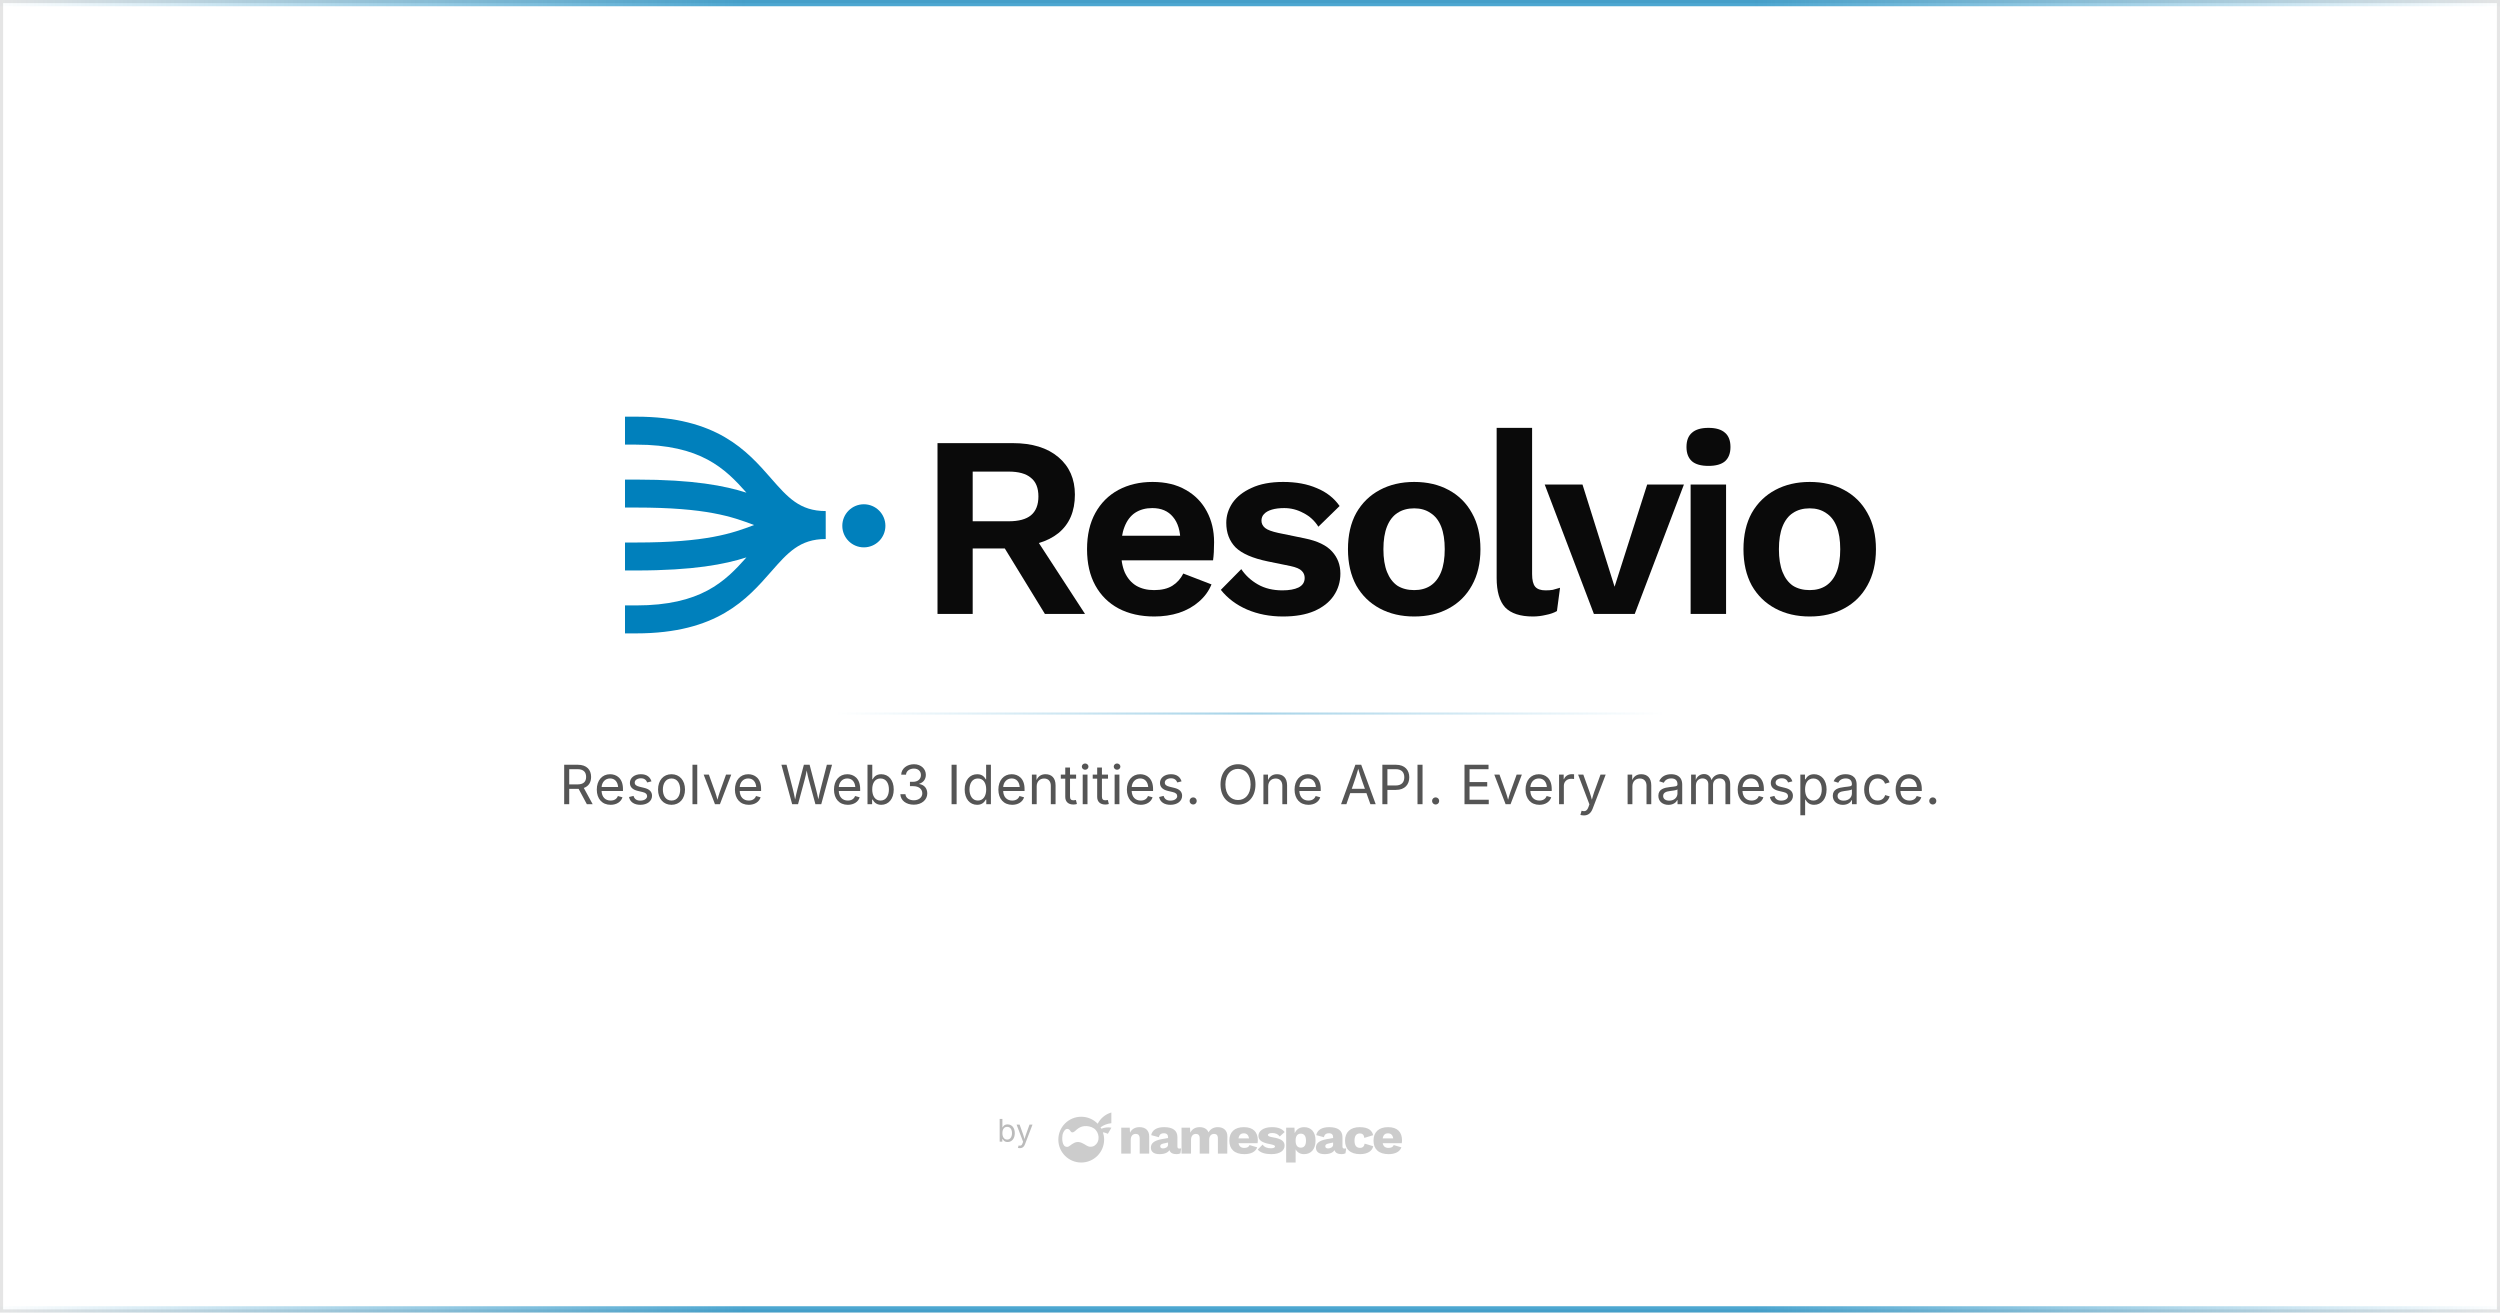
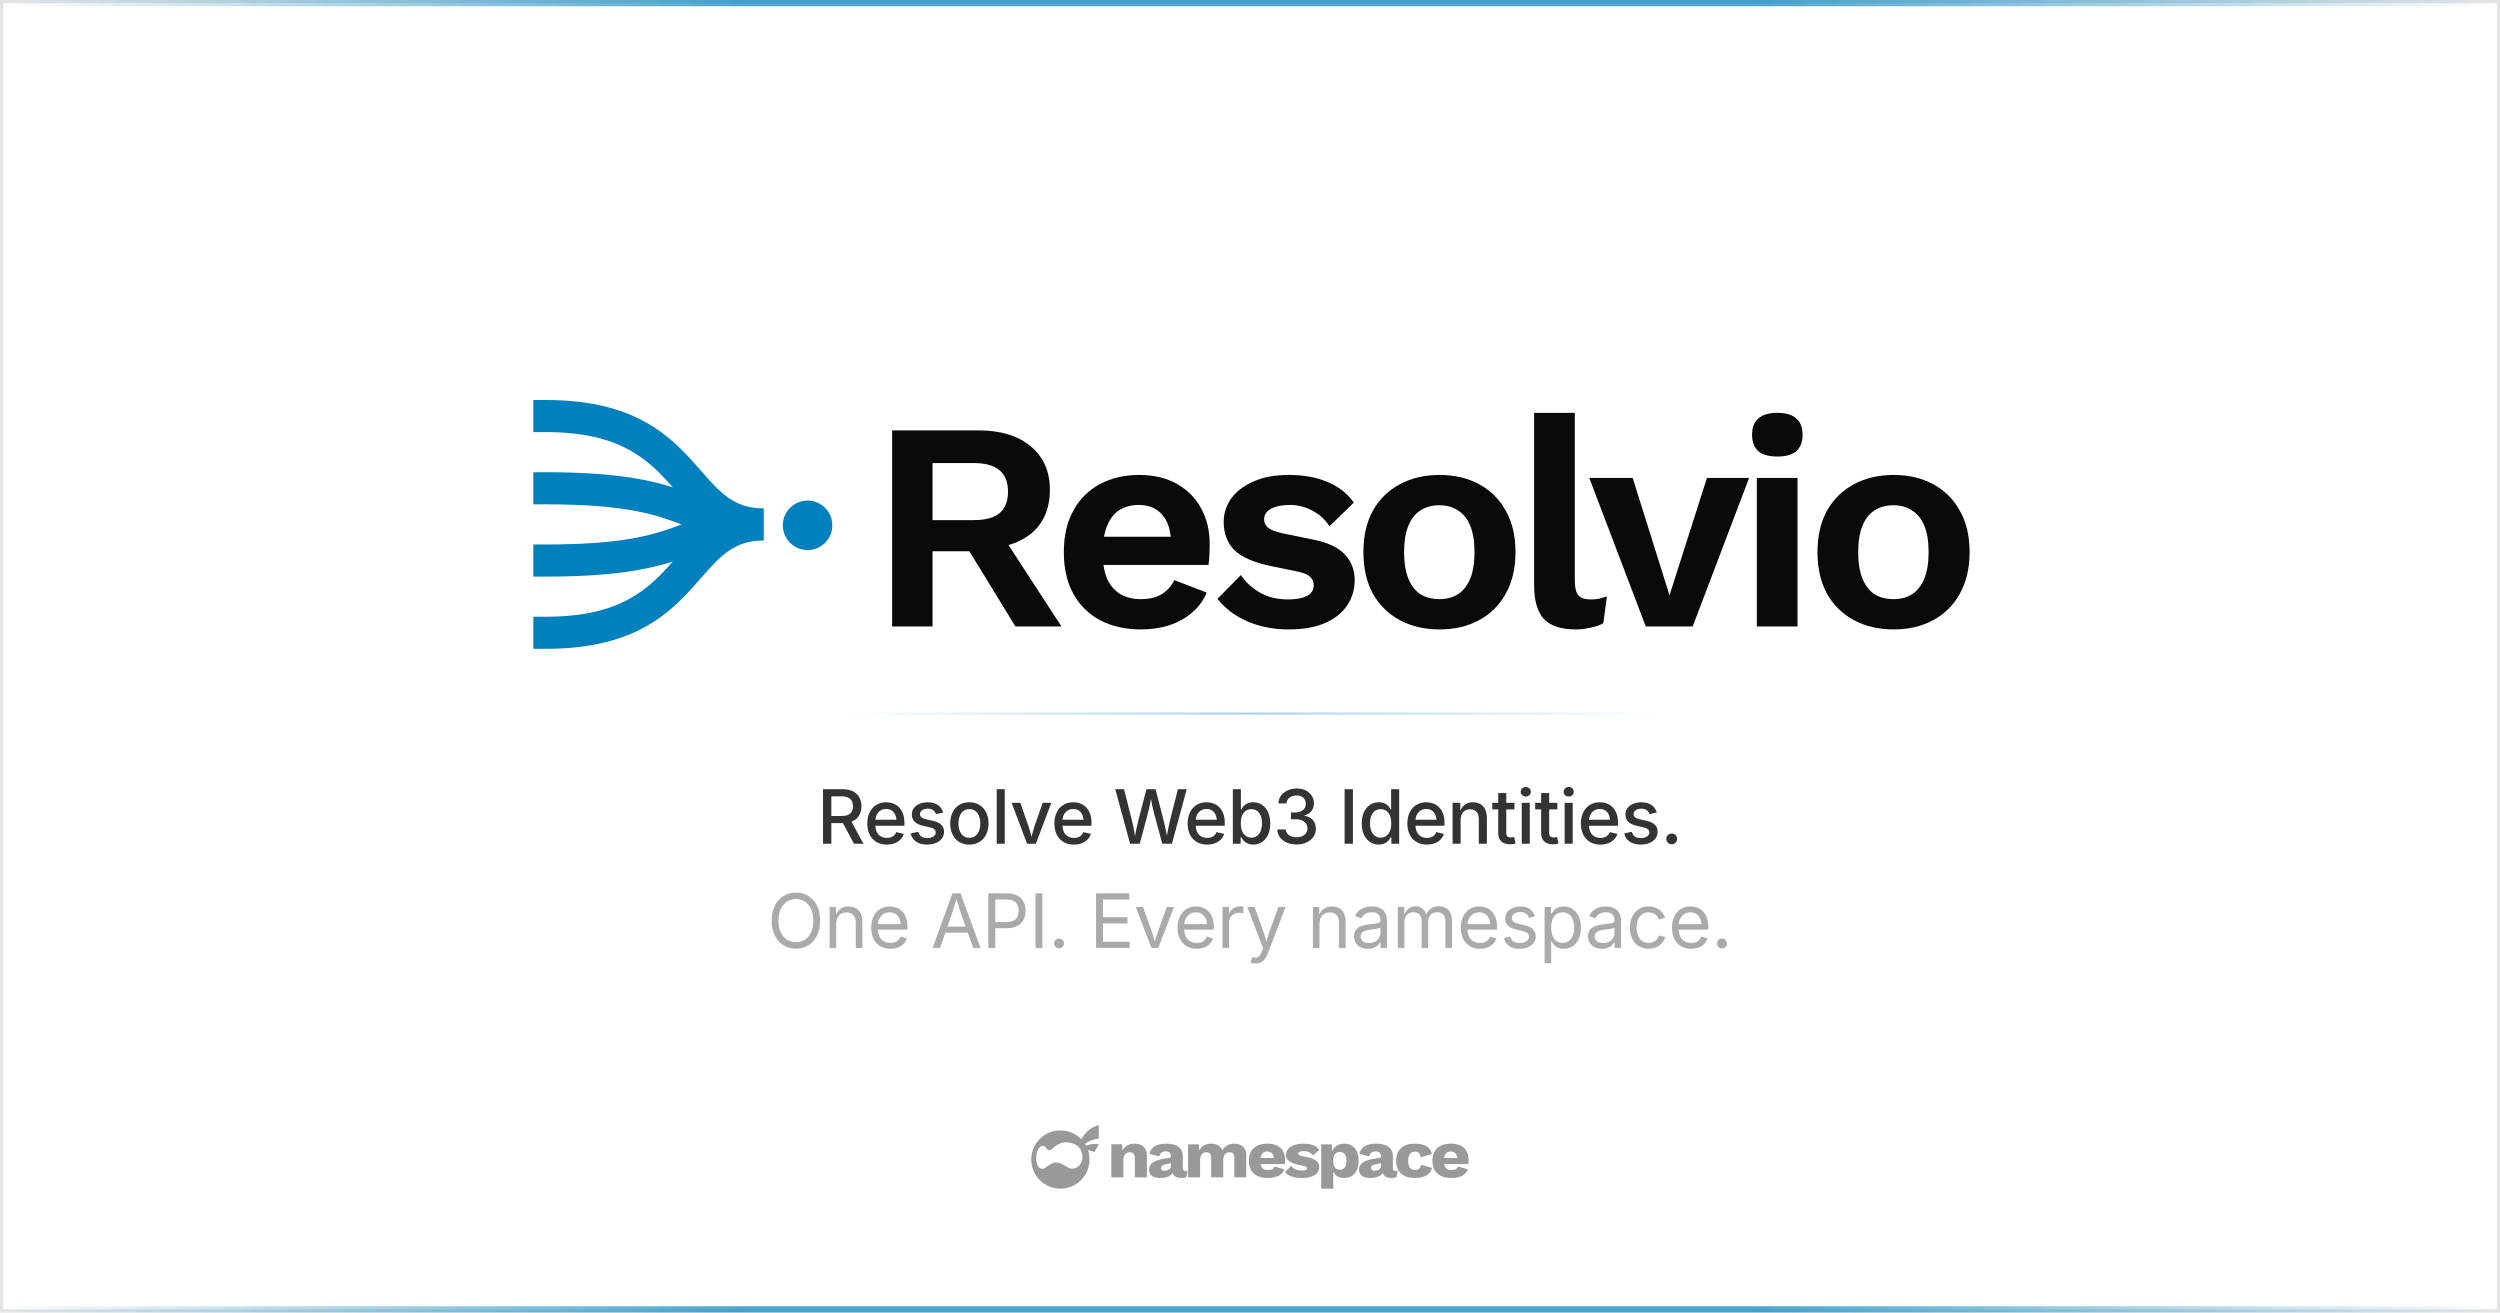
<svg xmlns="http://www.w3.org/2000/svg" width="1200" height="630" viewBox="0 0 1200 630" fill="none">
  <defs>
    <linearGradient id="lineGrad" x1="0%" y1="0%" x2="100%" y2="0%">
      <stop offset="0%" stop-color="#0080BC" stop-opacity="0" />
      <stop offset="50%" stop-color="#0080BC" stop-opacity="0.35" />
      <stop offset="100%" stop-color="#0080BC" stop-opacity="0" />
    </linearGradient>
    <linearGradient id="topAccent" x1="0%" y1="0%" x2="100%" y2="0%">
      <stop offset="0%" stop-color="#0080BC" stop-opacity="0" />
      <stop offset="30%" stop-color="#0080BC" stop-opacity="0.7" />
      <stop offset="70%" stop-color="#0080BC" stop-opacity="0.7" />
      <stop offset="100%" stop-color="#0080BC" stop-opacity="0" />
    </linearGradient>
  </defs>
  <rect width="1200" height="630" fill="#ffffff" />
  <rect x="0.75" y="0.75" width="1198.5" height="628.5" fill="none" stroke="#e5e5e5" stroke-width="1.5" />
  <rect x="0" y="0" width="1200" height="3" fill="url(#topAccent)" />
-   <g transform="translate(300, 200) scale(0.54)">
+   <g transform="translate(256, 192) scale(0.62)">
    <path d="M129.841 54.822C108.426 30.398 81.77 0 9.881 0H0V24.858H9.881C67.271 24.858 88.862 45.972 107.957 67.556C88.745 61.465 61.386 55.925 9.881 55.925H0V80.783H9.881C72.393 80.783 95.251 88.929 114.732 96.323C95.251 103.717 72.393 111.862 9.881 111.862H0V136.72H9.881C61.386 136.72 88.745 131.181 107.957 125.089C88.862 146.673 67.271 167.787 9.881 167.787H0V192.645H9.881C81.77 192.645 108.426 162.247 129.841 137.823C144.634 120.958 155.312 108.764 178.416 108.764V83.905C155.324 83.905 144.634 71.723 129.841 54.845V54.822Z" fill="#0080BC" />
    <path d="M212.315 77.868C201.73 77.868 193.16 86.451 193.16 97.023C193.16 107.608 201.742 116.178 212.315 116.178C222.899 116.178 231.47 107.596 231.47 97.023C231.47 86.439 222.888 77.868 212.315 77.868Z" fill="#0080BC" />
    <path d="M344.71 23.523C361.883 23.523 375.377 27.663 385.19 35.943C395.003 44.223 399.91 55.339 399.91 69.293C399.91 84.166 395.003 95.589 385.19 103.563C375.377 111.383 361.96 115.293 344.94 115.293L341.72 117.133H309.06V175.323H277.78V23.523H344.71ZM341.03 92.983C349.923 92.983 356.517 91.219 360.81 87.693C365.257 84.013 367.48 78.416 367.48 70.903C367.48 63.389 365.257 57.869 360.81 54.343C356.517 50.663 349.923 48.823 341.03 48.823H309.06V92.983H341.03ZM359.66 99.653L408.88 175.323H373.23L332.52 108.853L359.66 99.653Z" fill="#0a0a0a" />
    <path d="M470.502 177.623C458.389 177.623 447.809 175.246 438.762 170.493C429.869 165.739 422.969 158.916 418.062 150.023C413.155 141.129 410.702 130.396 410.702 117.823C410.702 105.249 413.155 94.516 418.062 85.623C422.969 76.729 429.792 69.906 438.532 65.153C447.425 60.399 457.545 58.023 468.892 58.023C480.545 58.023 490.435 60.399 498.562 65.153C506.689 69.753 512.899 76.116 517.192 84.243C521.485 92.216 523.632 101.339 523.632 111.613C523.632 114.679 523.555 117.593 523.402 120.353C523.249 123.113 523.019 125.566 522.712 127.713H430.942V105.863H508.912L493.732 111.383C493.732 101.723 491.509 94.286 487.062 89.073C482.769 83.859 476.635 81.253 468.662 81.253C462.835 81.253 457.775 82.633 453.482 85.393C449.342 88.153 446.199 92.293 444.052 97.813C441.905 103.179 440.832 110.003 440.832 118.283C440.832 126.409 441.982 133.156 444.282 138.523C446.735 143.736 450.109 147.646 454.402 150.253C458.849 152.859 464.139 154.163 470.272 154.163C477.019 154.163 482.462 152.859 486.602 150.253C490.742 147.646 493.962 144.043 496.262 139.443L521.332 149.103C518.879 155.083 515.122 160.219 510.062 164.513C505.155 168.806 499.252 172.103 492.352 174.403C485.605 176.549 478.322 177.623 470.502 177.623Z" fill="#0a0a0a" />
    <path d="M584.835 177.623C573.182 177.623 562.525 175.553 552.865 171.413C543.359 167.273 535.615 161.446 529.635 153.933L547.805 135.533C551.485 141.053 556.392 145.576 562.525 149.103C568.659 152.629 575.942 154.393 584.375 154.393C590.355 154.393 595.109 153.549 598.635 151.863C602.315 150.023 604.155 147.186 604.155 143.353C604.155 140.899 603.312 138.829 601.625 137.143C599.939 135.303 596.565 133.846 591.505 132.773L571.265 128.633C557.925 125.873 548.419 121.733 542.745 116.213C537.225 110.539 534.465 103.256 534.465 94.363C534.465 88.076 536.305 82.173 539.985 76.653C543.819 71.133 549.492 66.686 557.005 63.313C564.519 59.786 573.872 58.023 585.065 58.023C596.565 58.023 606.532 59.863 614.965 63.543C623.552 67.069 630.299 72.359 635.205 79.413L616.345 97.813C612.972 92.446 608.525 88.383 603.005 85.623C597.639 82.709 591.965 81.253 585.985 81.253C581.692 81.253 578.012 81.713 574.945 82.633C571.879 83.553 569.579 84.856 568.045 86.543C566.512 88.076 565.745 90.069 565.745 92.523C565.745 94.976 566.819 97.123 568.965 98.963C571.112 100.649 575.022 102.106 580.695 103.333L604.155 108.163C615.502 110.463 623.629 114.373 628.535 119.893C633.442 125.259 635.895 131.776 635.895 139.443C635.895 146.803 633.902 153.396 629.915 159.223C626.082 164.896 620.332 169.419 612.665 172.793C605.152 176.013 595.875 177.623 584.835 177.623Z" fill="#0a0a0a" />
    <path d="M701.514 58.023C713.167 58.023 723.364 60.399 732.104 65.153C740.997 69.906 747.897 76.729 752.804 85.623C757.864 94.516 760.394 105.249 760.394 117.823C760.394 130.243 757.864 140.976 752.804 150.023C747.897 158.916 740.997 165.739 732.104 170.493C723.364 175.246 713.167 177.623 701.514 177.623C690.014 177.623 679.817 175.246 670.924 170.493C662.03 165.739 655.054 158.916 649.994 150.023C645.087 140.976 642.634 130.243 642.634 117.823C642.634 105.249 645.087 94.516 649.994 85.623C655.054 76.729 662.03 69.906 670.924 65.153C679.817 60.399 690.014 58.023 701.514 58.023ZM701.514 81.483C695.687 81.483 690.704 82.863 686.564 85.623C682.577 88.229 679.51 92.216 677.364 97.583C675.217 102.949 674.144 109.696 674.144 117.823C674.144 125.949 675.217 132.696 677.364 138.063C679.51 143.429 682.577 147.493 686.564 150.253C690.704 152.859 695.687 154.163 701.514 154.163C707.187 154.163 712.017 152.859 716.004 150.253C720.144 147.493 723.287 143.429 725.434 138.063C727.58 132.696 728.654 125.949 728.654 117.823C728.654 109.696 727.58 102.949 725.434 97.583C723.287 92.216 720.144 88.229 716.004 85.623C712.017 82.863 707.187 81.483 701.514 81.483Z" fill="#0a0a0a" />
    <path d="M806.309 9.953V139.903C806.309 145.269 807.229 149.026 809.069 151.173C810.909 153.319 813.976 154.393 818.269 154.393C820.876 154.393 823.023 154.239 824.709 153.933C826.396 153.473 828.543 152.859 831.149 152.093L828.389 172.793C825.783 174.326 822.486 175.476 818.499 176.243C814.666 177.163 810.833 177.623 806.999 177.623C795.806 177.623 787.603 174.939 782.389 169.573C777.329 164.053 774.799 155.313 774.799 143.353V9.953H806.309Z" fill="#0a0a0a" />
    <path d="M908.604 60.323H941.264L897.564 175.323H861.224L817.524 60.323H851.104L879.624 151.173L908.604 60.323Z" fill="#0a0a0a" />
    <path d="M963.09 43.763C956.497 43.763 951.59 42.383 948.37 39.623C945.15 36.709 943.54 32.493 943.54 26.973C943.54 21.299 945.15 17.083 948.37 14.323C951.59 11.409 956.497 9.953 963.09 9.953C969.684 9.953 974.59 11.409 977.81 14.323C981.03 17.083 982.64 21.299 982.64 26.973C982.64 32.493 981.03 36.709 977.81 39.623C974.59 42.383 969.684 43.763 963.09 43.763ZM978.73 60.323V175.323H947.22V60.323H978.73Z" fill="#0a0a0a" />
    <path d="M1053.07 58.023C1064.73 58.023 1074.92 60.399 1083.66 65.153C1092.56 69.906 1099.46 76.729 1104.36 85.623C1109.42 94.516 1111.95 105.249 1111.95 117.823C1111.95 130.243 1109.42 140.976 1104.36 150.023C1099.46 158.916 1092.56 165.739 1083.66 170.493C1074.92 175.246 1064.73 177.623 1053.07 177.623C1041.57 177.623 1031.38 175.246 1022.48 170.493C1013.59 165.739 1006.61 158.916 1001.55 150.023C996.646 140.976 994.192 130.243 994.192 117.823C994.192 105.249 996.646 94.516 1001.55 85.623C1006.61 76.729 1013.59 69.906 1022.48 65.153C1031.38 60.399 1041.57 58.023 1053.07 58.023ZM1053.07 81.483C1047.25 81.483 1042.26 82.863 1038.12 85.623C1034.14 88.229 1031.07 92.216 1028.92 97.583C1026.78 102.949 1025.7 109.696 1025.7 117.823C1025.7 125.949 1026.78 132.696 1028.92 138.063C1031.07 143.429 1034.14 147.493 1038.12 150.253C1042.26 152.859 1047.25 154.163 1053.07 154.163C1058.75 154.163 1063.58 152.859 1067.56 150.253C1071.7 147.493 1074.85 143.429 1076.99 138.063C1079.14 132.696 1080.21 125.949 1080.21 117.823C1080.21 109.696 1079.14 102.949 1076.99 97.583C1074.85 92.216 1071.7 88.229 1067.56 85.623C1063.58 82.863 1058.75 81.483 1053.07 81.483Z" fill="#0a0a0a" />
  </g>
  <rect x="400" y="342" width="400" height="1" fill="url(#lineGrad)" />
-   <text x="600" y="386" text-anchor="middle" font-family="'Inter', system-ui, -apple-system, BlinkMacSystemFont, sans-serif" font-size="26" font-weight="400" fill="#555555" letter-spacing="0.01em">
-     Resolve Web3 Identities. One API. Every namespace.
+   <text x="600" y="405" text-anchor="middle" font-family="'Inter', system-ui, -apple-system, BlinkMacSystemFont, sans-serif" font-size="36" font-weight="500" fill="#333333" letter-spacing="-0.01em">
+     Resolve Web3 Identities.
  </text>
-   <text x="496" y="548" text-anchor="end" font-family="'Inter', system-ui, -apple-system, sans-serif" font-size="15" font-weight="400" fill="#bbbbbb">
-     by
+   <text x="600" y="455" text-anchor="middle" font-family="'Inter', system-ui, -apple-system, BlinkMacSystemFont, sans-serif" font-size="36" font-weight="400" fill="#aaaaaa" letter-spacing="-0.01em">
+     One API. Every namespace.
  </text>
-   <g transform="translate(508, 534) scale(0.22)">
-     <path d="M93.85 35.35C93.28 34.32 92.67 33.31 92.05 32.32C98.81 27.41 106.89 24.2 115.66 23.35V0C102.66 3.7 91.92 12.71 85.89 24.53C76.81 15.12 64.06 9.26 49.95 9.26C22.37 9.25 0 31.61 0 59.2C0 86.79 22.37 109.15 49.95 109.15C77.53 109.15 99.9 86.78 99.9 59.2C99.9 53.57 98.95 48.17 97.24 43.12C98.54 43.33 99.85 43.61 101.14 43.96C103.57 44.61 105.87 45.5 108.07 46.54L115.84 33.09C108.21 31.74 100.64 32.63 93.84 35.35H93.85ZM79.4 71.85V72.05C76.2 74.24 71.87 75.2 67.91 74.58C63.73 73.89 60.15 71.16 56.65 69.1C53.3 67.19 49.72 65.4 45.85 64.66C37.86 63.15 31.16 67.81 25.46 72.25C23.71 73.62 21.65 74.92 19.3 74.98C7.43 75.46 7.89 55.33 9.1 48.96C9.71 45.95 11.61 40.61 14.88 37.73C16.63 36.16 18.83 35.33 21.35 36.02C22.95 36.43 24.25 37.59 25.24 38.82C26.54 40.46 27.37 42.72 29.73 43.27C30.8 43.54 32.02 43.27 33 42.79C35.82 41.49 37.87 39.09 40.08 37.24C44.64 33.34 49.98 30.47 56.29 29.78C63.6 29.03 71.36 30.6 77.37 34.5C89.7 42.58 92.06 63.25 79.43 71.81L79.4 71.85Z" fill="#cccccc" />
-     <path d="M198.24 52.01V89.73H177.56V57.33C177.56 49.29 174.03 46.68 168.92 46.68C162.96 46.68 157.97 50.42 157.97 59.82V89.72H137.29V33.08H155.78L156.39 44.07C160.16 36.03 167.58 31.95 177.19 31.95C189.72 31.95 198.24 38.86 198.24 52V52.01Z" fill="#cccccc" />
-     <path d="M267.96 78.29L266.38 89.05C263.95 90.3 261.15 90.86 258.11 90.86C249.96 90.86 244.24 88.25 242.41 82.14C239 87.58 231.95 90.86 220.76 90.86C208.72 90.86 201.9 85.88 201.9 76.7C201.9 67.52 208.35 61.3 225.62 58.12L239.37 55.63V53.59C239.37 48.49 236.21 45.21 230.73 45.21C224.89 45.21 220.63 47.36 219.42 53.93L202.63 49.4C204.7 38.64 214.19 31.95 230.73 31.95C249.47 31.95 259.81 39.09 259.81 53.7V74.32C259.81 77.26 261.27 78.74 264.19 78.74C265.65 78.74 266.87 78.63 267.96 78.29ZM239.37 70.36V65.49L229.52 67.64C224.41 68.77 222.34 70.36 222.34 73.53C222.34 76.7 224.53 78.4 228.3 78.4C233.41 78.4 239.37 75.57 239.37 70.36Z" fill="#cccccc" />
-     <path d="M368.81 52.01L368.57 89.73H348.13V56.43C348.13 49.29 344.85 46.69 339.86 46.69C333.66 46.69 329.15 50.99 329.15 59.49V89.74H308.47V56.44C308.47 49.3 305.06 46.7 300.2 46.7C294.48 46.7 289.49 50.55 289.49 59.84V89.74H268.81V33.1H287.3L287.91 43.97C291.8 36.04 299.1 31.96 308.35 31.96C317.6 31.96 324.65 35.81 327.69 43.4C331.58 35.92 339.13 31.96 348.01 31.96C359.93 31.96 368.93 38.76 368.81 52.01Z" fill="#cccccc" />
-     <path d="M434.63 66.96H393.15C394.49 74.32 398.99 77.27 405.92 77.27C412 77.27 415.77 75 417.11 71.04L433.9 76.02C430.37 85.87 420.03 90.86 405.92 90.86C384.63 90.86 373.07 80.1 373.07 61.41C373.07 42.72 384.5 31.96 404.82 31.96C425.14 31.96 435.24 42.72 435.24 60.62C435.24 62.54 435 65.49 434.63 66.96ZM393.15 56.54H416.02C414.93 49.29 411.16 45.44 404.71 45.44C398.26 45.44 394.25 48.84 393.15 56.54Z" fill="#cccccc" />
-     <path d="M435 80.89L445.71 70.02C449.36 75.68 455.93 78.06 463.71 78.06C469.43 78.06 472.84 76.47 472.84 74.1C472.84 71.95 469.92 70.59 461.77 69C443.28 65.6 436.59 60.05 436.59 50.76C436.59 41.47 446.08 31.96 465.91 31.96C480.51 31.96 488.54 35.92 493.77 42.61L483.06 52.35C479.17 47.03 473.81 44.76 466.51 44.76C460.43 44.76 457.26 46.8 457.26 49.06C457.26 51.32 459.94 52.8 468.45 54.27C486.45 57.21 493.63 62.54 493.63 72.28C493.63 82.7 484.26 90.86 464.68 90.86C451.3 90.86 441.2 87.92 434.99 80.89H435Z" fill="#cccccc" />
-     <path d="M561.16 61.19C561.16 79.99 551.67 90.87 536.1 90.87C527.34 90.87 521.14 86.68 517.73 80.33V109.18H497.05V33.1H515.18L515.79 45.11C519.07 37.29 526.13 31.97 536.11 31.97C551.93 31.97 561.17 42.73 561.17 61.19H561.16ZM540.35 61.42C540.35 50.77 535.97 46.13 528.92 46.13C521.87 46.13 517.73 51.11 517.73 60.85V61.98C517.73 71.38 521.74 76.7 528.92 76.7C536.1 76.7 540.35 72.06 540.35 61.41V61.42Z" fill="#cccccc" />
-     <path d="M628.07 78.29L626.49 89.05C624.06 90.3 621.259 90.86 618.219 90.86C610.069 90.86 604.35 88.25 602.53 82.14C599.12 87.58 592.07 90.86 580.88 90.86C568.84 90.86 562.02 85.88 562.02 76.7C562.02 67.52 568.47 61.3 585.74 58.12L599.49 55.63V53.59C599.49 48.49 596.329 45.21 590.849 45.21C585.009 45.21 580.75 47.36 579.53 53.93L562.74 49.4C564.81 38.64 574.3 31.95 590.84 31.95C609.58 31.95 619.919 39.09 619.919 53.7V74.32C619.919 77.26 621.379 78.74 624.299 78.74C625.759 78.74 626.98 78.63 628.07 78.29ZM599.479 70.36V65.49L589.63 67.64C584.52 68.77 582.45 70.36 582.45 73.53C582.45 76.7 584.639 78.4 588.409 78.4C593.519 78.4 599.479 75.57 599.479 70.36Z" fill="#cccccc" />
-     <path d="M686.83 49.52L667.61 55.41C666.76 48.84 663.72 45.67 658.24 45.67C650.45 45.67 646.2 50.54 646.2 61.64C646.2 72.74 650.95 77.16 658.24 77.16C664.08 77.16 667.37 73.88 668.34 67.98L686.95 73.53C685.25 83.38 675.39 90.86 658.36 90.86C637.07 90.86 625.51 79.99 625.51 61.41C625.51 42.83 637.31 31.96 657.51 31.96C677.71 31.96 684.88 40.34 686.83 49.52Z" fill="#cccccc" />
-     <path d="M749.24 66.96H707.76C709.1 74.32 713.6 77.27 720.53 77.27C726.61 77.27 730.38 75 731.72 71.04L748.51 76.02C744.98 85.87 734.64 90.86 720.53 90.86C699.24 90.86 687.68 80.1 687.68 61.41C687.68 42.72 699.11 31.96 719.43 31.96C739.75 31.96 749.85 42.72 749.85 60.62C749.85 62.54 749.61 65.49 749.24 66.96ZM707.76 56.54H730.63C729.54 49.29 725.77 45.44 719.32 45.44C712.87 45.44 708.86 48.84 707.76 56.54Z" fill="#cccccc" />
+   <g transform="translate(495, 540) scale(0.28)">
+     <path d="M93.85 35.35C93.28 34.32 92.67 33.31 92.05 32.32C98.81 27.41 106.89 24.2 115.66 23.35V0C102.66 3.7 91.92 12.71 85.89 24.53C76.81 15.12 64.06 9.26 49.95 9.26C22.37 9.25 0 31.61 0 59.2C0 86.79 22.37 109.15 49.95 109.15C77.53 109.15 99.9 86.78 99.9 59.2C99.9 53.57 98.95 48.17 97.24 43.12C98.54 43.33 99.85 43.61 101.14 43.96C103.57 44.61 105.87 45.5 108.07 46.54L115.84 33.09C108.21 31.74 100.64 32.63 93.84 35.35H93.85ZM79.4 71.85V72.05C76.2 74.24 71.87 75.2 67.91 74.58C63.73 73.89 60.15 71.16 56.65 69.1C53.3 67.19 49.72 65.4 45.85 64.66C37.86 63.15 31.16 67.81 25.46 72.25C23.71 73.62 21.65 74.92 19.3 74.98C7.43 75.46 7.89 55.33 9.1 48.96C9.71 45.95 11.61 40.61 14.88 37.73C16.63 36.16 18.83 35.33 21.35 36.02C22.95 36.43 24.25 37.59 25.24 38.82C26.54 40.46 27.37 42.72 29.73 43.27C30.8 43.54 32.02 43.27 33 42.79C35.82 41.49 37.87 39.09 40.08 37.24C44.64 33.34 49.98 30.47 56.29 29.78C63.6 29.03 71.36 30.6 77.37 34.5C89.7 42.58 92.06 63.25 79.43 71.81L79.4 71.85Z" fill="#999999" />
+     <path d="M198.24 52.01V89.73H177.56V57.33C177.56 49.29 174.03 46.68 168.92 46.68C162.96 46.68 157.97 50.42 157.97 59.82V89.72H137.29V33.08H155.78L156.39 44.07C160.16 36.03 167.58 31.95 177.19 31.95C189.72 31.95 198.24 38.86 198.24 52V52.01Z" fill="#999999" />
+     <path d="M267.96 78.29L266.38 89.05C263.95 90.3 261.15 90.86 258.11 90.86C249.96 90.86 244.24 88.25 242.41 82.14C239 87.58 231.95 90.86 220.76 90.86C208.72 90.86 201.9 85.88 201.9 76.7C201.9 67.52 208.35 61.3 225.62 58.12L239.37 55.63V53.59C239.37 48.49 236.21 45.21 230.73 45.21C224.89 45.21 220.63 47.36 219.42 53.93L202.63 49.4C204.7 38.64 214.19 31.95 230.73 31.95C249.47 31.95 259.81 39.09 259.81 53.7V74.32C259.81 77.26 261.27 78.74 264.19 78.74C265.65 78.74 266.87 78.63 267.96 78.29ZM239.37 70.36V65.49L229.52 67.64C224.41 68.77 222.34 70.36 222.34 73.53C222.34 76.7 224.53 78.4 228.3 78.4C233.41 78.4 239.37 75.57 239.37 70.36Z" fill="#999999" />
+     <path d="M368.81 52.01L368.57 89.73H348.13V56.43C348.13 49.29 344.85 46.69 339.86 46.69C333.66 46.69 329.15 50.99 329.15 59.49V89.74H308.47V56.44C308.47 49.3 305.06 46.7 300.2 46.7C294.48 46.7 289.49 50.55 289.49 59.84V89.74H268.81V33.1H287.3L287.91 43.97C291.8 36.04 299.1 31.96 308.35 31.96C317.6 31.96 324.65 35.81 327.69 43.4C331.58 35.92 339.13 31.96 348.01 31.96C359.93 31.96 368.93 38.76 368.81 52.01Z" fill="#999999" />
+     <path d="M434.63 66.96H393.15C394.49 74.32 398.99 77.27 405.92 77.27C412 77.27 415.77 75 417.11 71.04L433.9 76.02C430.37 85.87 420.03 90.86 405.92 90.86C384.63 90.86 373.07 80.1 373.07 61.41C373.07 42.72 384.5 31.96 404.82 31.96C425.14 31.96 435.24 42.72 435.24 60.62C435.24 62.54 435 65.49 434.63 66.96ZM393.15 56.54H416.02C414.93 49.29 411.16 45.44 404.71 45.44C398.26 45.44 394.25 48.84 393.15 56.54Z" fill="#999999" />
+     <path d="M435 80.89L445.71 70.02C449.36 75.68 455.93 78.06 463.71 78.06C469.43 78.06 472.84 76.47 472.84 74.1C472.84 71.95 469.92 70.59 461.77 69C443.28 65.6 436.59 60.05 436.59 50.76C436.59 41.47 446.08 31.96 465.91 31.96C480.51 31.96 488.54 35.92 493.77 42.61L483.06 52.35C479.17 47.03 473.81 44.76 466.51 44.76C460.43 44.76 457.26 46.8 457.26 49.06C457.26 51.32 459.94 52.8 468.45 54.27C486.45 57.21 493.63 62.54 493.63 72.28C493.63 82.7 484.26 90.86 464.68 90.86C451.3 90.86 441.2 87.92 434.99 80.89H435Z" fill="#999999" />
+     <path d="M561.16 61.19C561.16 79.99 551.67 90.87 536.1 90.87C527.34 90.87 521.14 86.68 517.73 80.33V109.18H497.05V33.1H515.18L515.79 45.11C519.07 37.29 526.13 31.97 536.11 31.97C551.93 31.97 561.17 42.73 561.17 61.19H561.16ZM540.35 61.42C540.35 50.77 535.97 46.13 528.92 46.13C521.87 46.13 517.73 51.11 517.73 60.85V61.98C517.73 71.38 521.74 76.7 528.92 76.7C536.1 76.7 540.35 72.06 540.35 61.41V61.42Z" fill="#999999" />
+     <path d="M628.07 78.29L626.49 89.05C624.06 90.3 621.259 90.86 618.219 90.86C610.069 90.86 604.35 88.25 602.53 82.14C599.12 87.58 592.07 90.86 580.88 90.86C568.84 90.86 562.02 85.88 562.02 76.7C562.02 67.52 568.47 61.3 585.74 58.12L599.49 55.63V53.59C599.49 48.49 596.329 45.21 590.849 45.21C585.009 45.21 580.75 47.36 579.53 53.93L562.74 49.4C564.81 38.64 574.3 31.95 590.84 31.95C609.58 31.95 619.919 39.09 619.919 53.7V74.32C619.919 77.26 621.379 78.74 624.299 78.74C625.759 78.74 626.98 78.63 628.07 78.29ZM599.479 70.36V65.49L589.63 67.64C584.52 68.77 582.45 70.36 582.45 73.53C582.45 76.7 584.639 78.4 588.409 78.4C593.519 78.4 599.479 75.57 599.479 70.36Z" fill="#999999" />
+     <path d="M686.83 49.52L667.61 55.41C666.76 48.84 663.72 45.67 658.24 45.67C650.45 45.67 646.2 50.54 646.2 61.64C646.2 72.74 650.95 77.16 658.24 77.16C664.08 77.16 667.37 73.88 668.34 67.98L686.95 73.53C685.25 83.38 675.39 90.86 658.36 90.86C637.07 90.86 625.51 79.99 625.51 61.41C625.51 42.83 637.31 31.96 657.51 31.96C677.71 31.96 684.88 40.34 686.83 49.52Z" fill="#999999" />
+     <path d="M749.24 66.96H707.76C709.1 74.32 713.6 77.27 720.53 77.27C726.61 77.27 730.38 75 731.72 71.04L748.51 76.02C744.98 85.87 734.64 90.86 720.53 90.86C699.24 90.86 687.68 80.1 687.68 61.41C687.68 42.72 699.11 31.96 719.43 31.96C739.75 31.96 749.85 42.72 749.85 60.62C749.85 62.54 749.61 65.49 749.24 66.96ZM707.76 56.54H730.63C729.54 49.29 725.77 45.44 719.32 45.44C712.87 45.44 708.86 48.84 707.76 56.54Z" fill="#999999" />
  </g>
  <rect x="0" y="627" width="1200" height="3" fill="url(#topAccent)" />
</svg>
